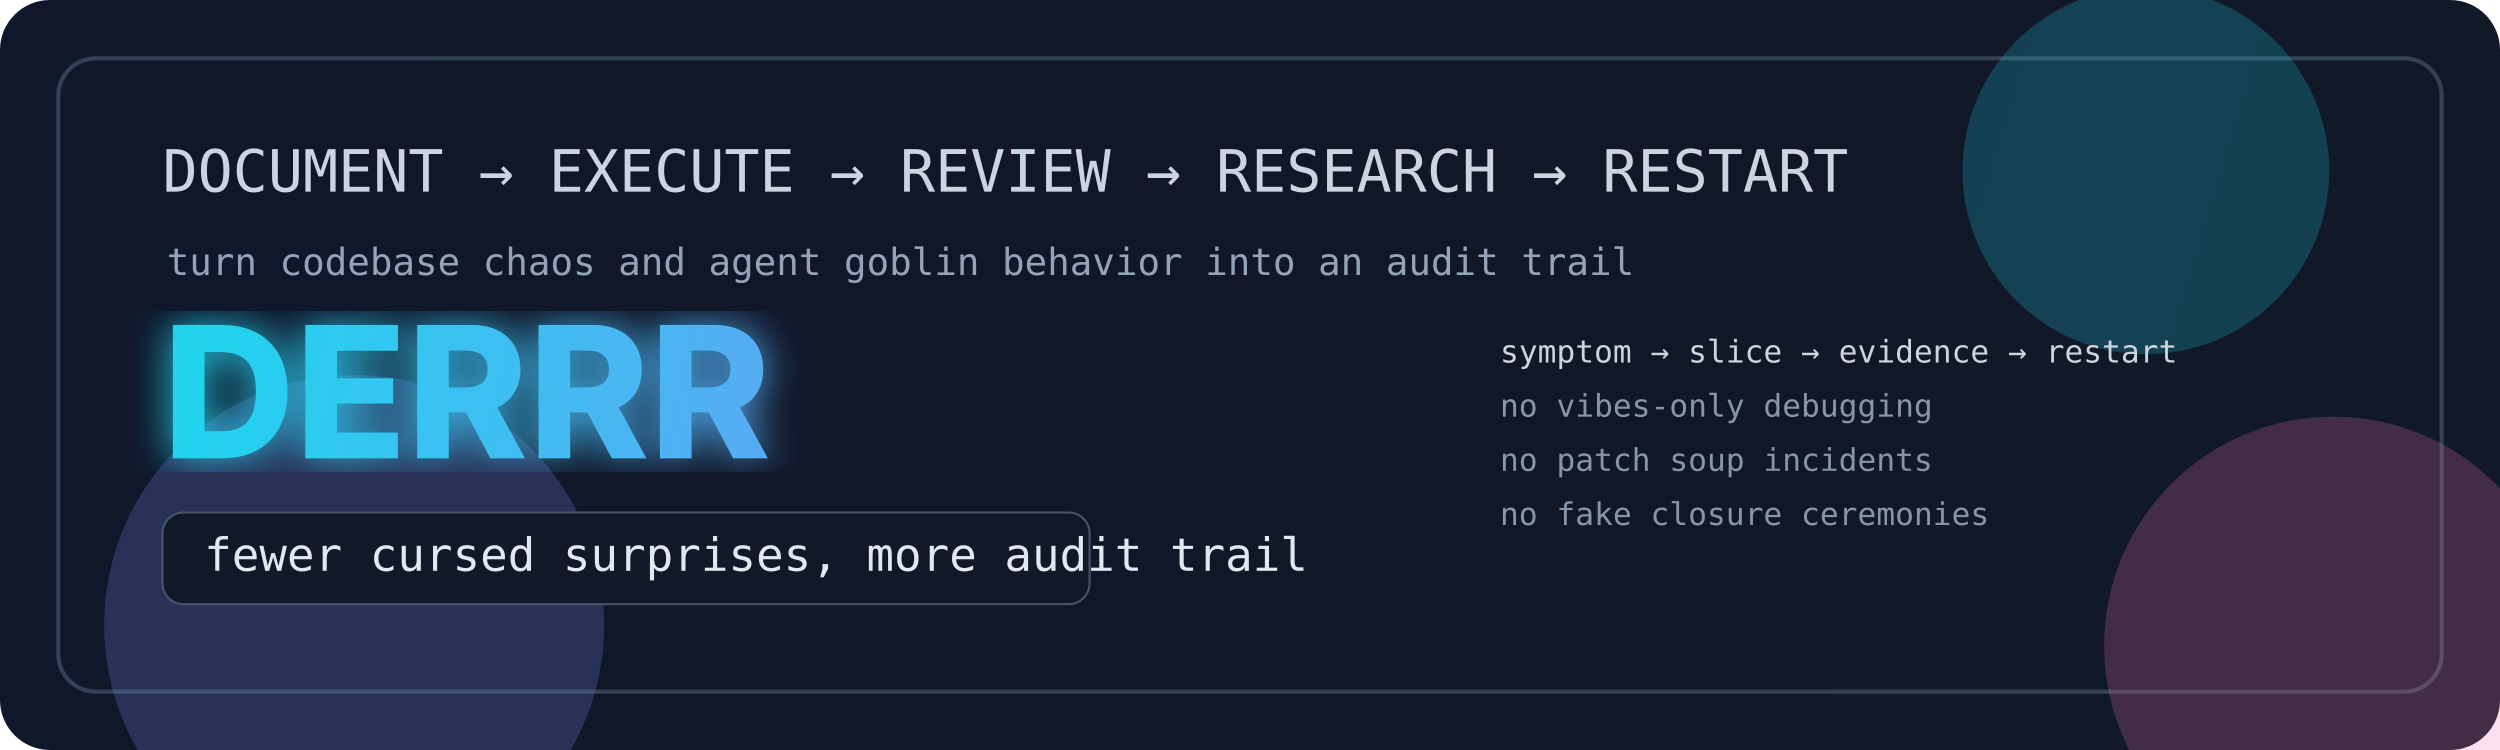
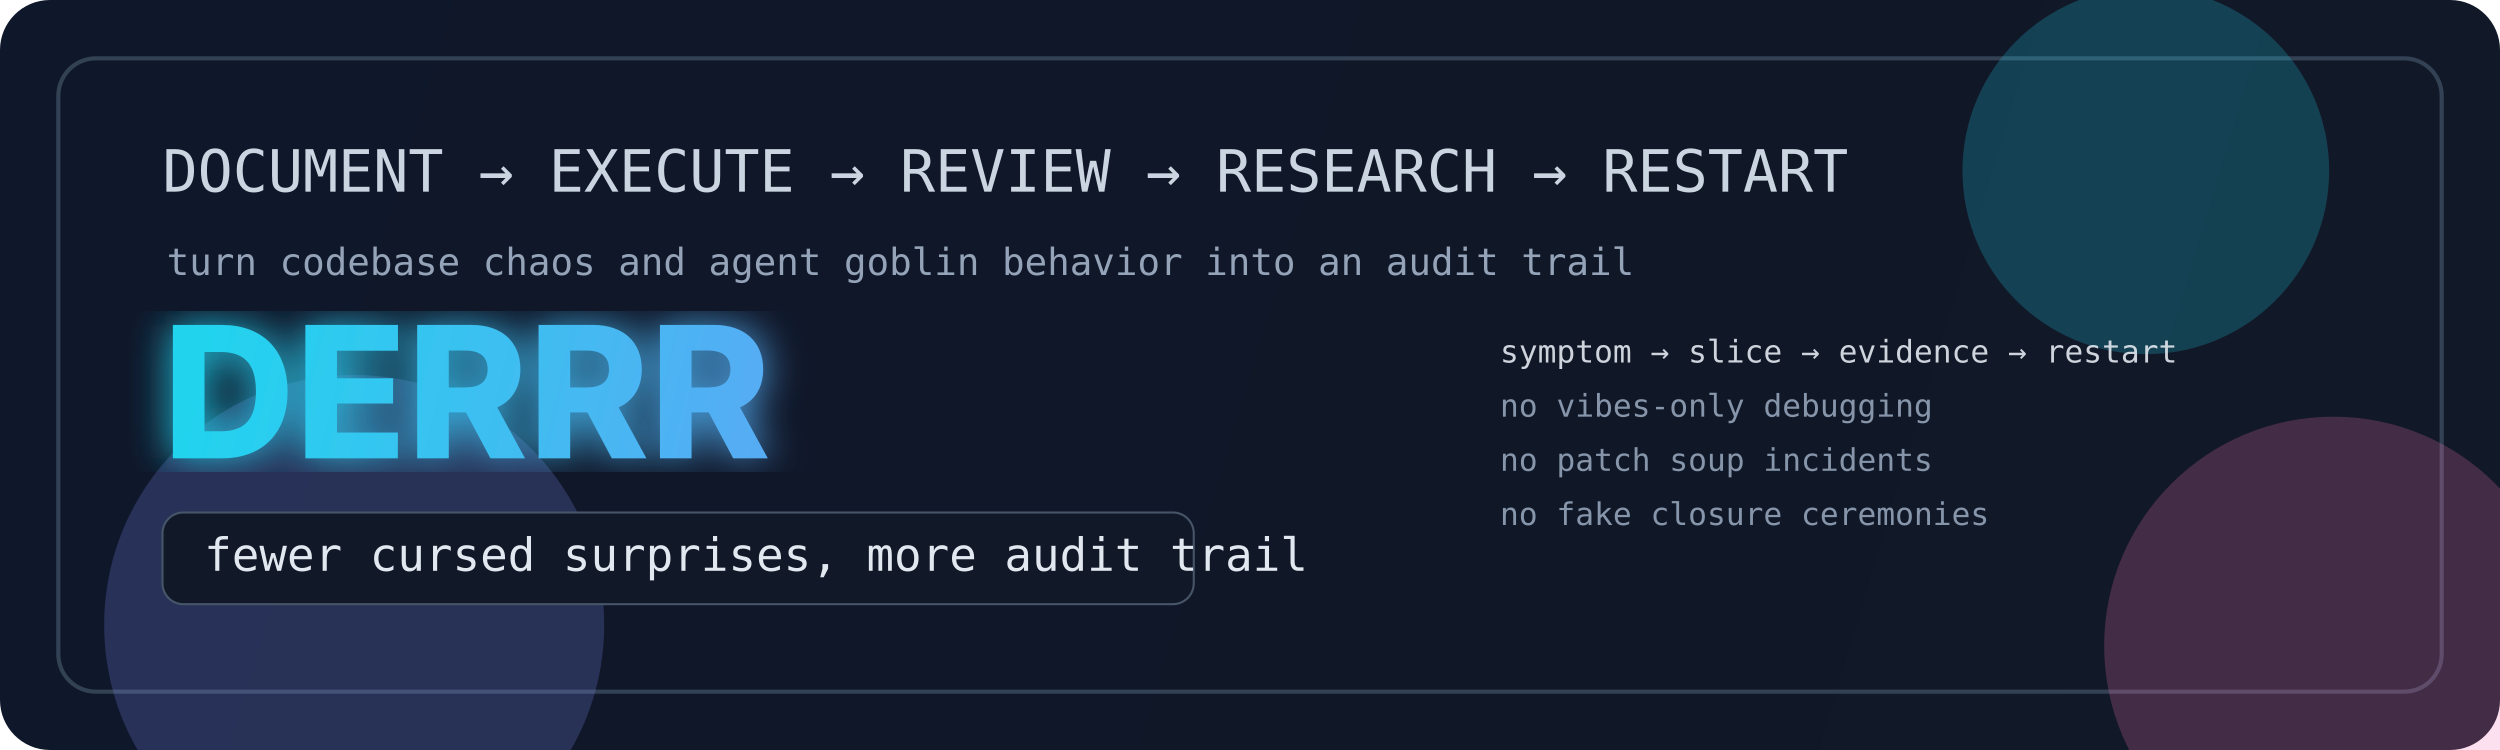
<svg xmlns="http://www.w3.org/2000/svg" width="1200" height="360" viewBox="0 0 1200 360" fill="none">
  <defs>
    <linearGradient id="bg" x1="0" y1="0" x2="1200" y2="360" gradientUnits="userSpaceOnUse">
      <stop stop-color="#0f172a" />
      <stop offset="1" stop-color="#111827" />
    </linearGradient>
    <linearGradient id="accent" x1="120" y1="70" x2="1080" y2="290" gradientUnits="userSpaceOnUse">
      <stop stop-color="#22d3ee" />
      <stop offset="0.5" stop-color="#818cf8" />
      <stop offset="1" stop-color="#f472b6" />
    </linearGradient>
    <filter id="glow">
      <feGaussianBlur stdDeviation="10" result="coloredBlur" />
      <feMerge>
        <feMergeNode in="coloredBlur" />
        <feMergeNode in="SourceGraphic" />
      </feMerge>
    </filter>
  </defs>
  <rect width="1200" height="360" rx="24" fill="url(#bg)" />
  <rect x="28" y="28" width="1144" height="304" rx="18" stroke="#334155" stroke-width="2" />
  <g opacity="0.22">
    <circle cx="1030" cy="82" r="88" fill="#22d3ee" />
    <circle cx="170" cy="300" r="120" fill="#818cf8" />
    <circle cx="1120" cy="310" r="110" fill="#f472b6" />
  </g>
  <g font-family="ui-monospace, SFMono-Regular, Menlo, Consolas, monospace" fill="#cbd5e1">
    <text x="78" y="92" font-size="28">DOCUMENT → EXECUTE → REVIEW → RESEARCH → RESTART</text>
    <text x="80" y="132" font-size="18" fill="#94a3b8">turn codebase chaos and agent goblin behavior into an audit trail</text>
  </g>
  <g filter="url(#glow)">
    <text x="78" y="220" font-family="ui-sans-serif, system-ui, -apple-system, Segoe UI, sans-serif" font-size="88" font-weight="800" fill="url(#accent)">DERRR</text>
  </g>
  <g font-family="ui-monospace, SFMono-Regular, Menlo, Consolas, monospace">
-     <rect x="78" y="246" width="445" height="44" rx="10" fill="#111827" stroke="#475569" />
+     <rect x="78" y="246" width="495" height="44" rx="10" fill="#111827" stroke="#475569" />
    <text x="98" y="274" font-size="22" fill="#e2e8f0">fewer cursed surprises, more audit trail</text>
  </g>
  <g opacity="0.9" font-family="ui-monospace, SFMono-Regular, Menlo, Consolas, monospace" font-size="15">
    <text x="720" y="174" fill="#e2e8f0">symptom  →  slice  →  evidence  →  restart</text>
    <text x="720" y="200" fill="#94a3b8">no vibes-only debugging</text>
    <text x="720" y="226" fill="#94a3b8">no patch soup incidents</text>
    <text x="720" y="252" fill="#94a3b8">no fake closure ceremonies</text>
  </g>
</svg>
